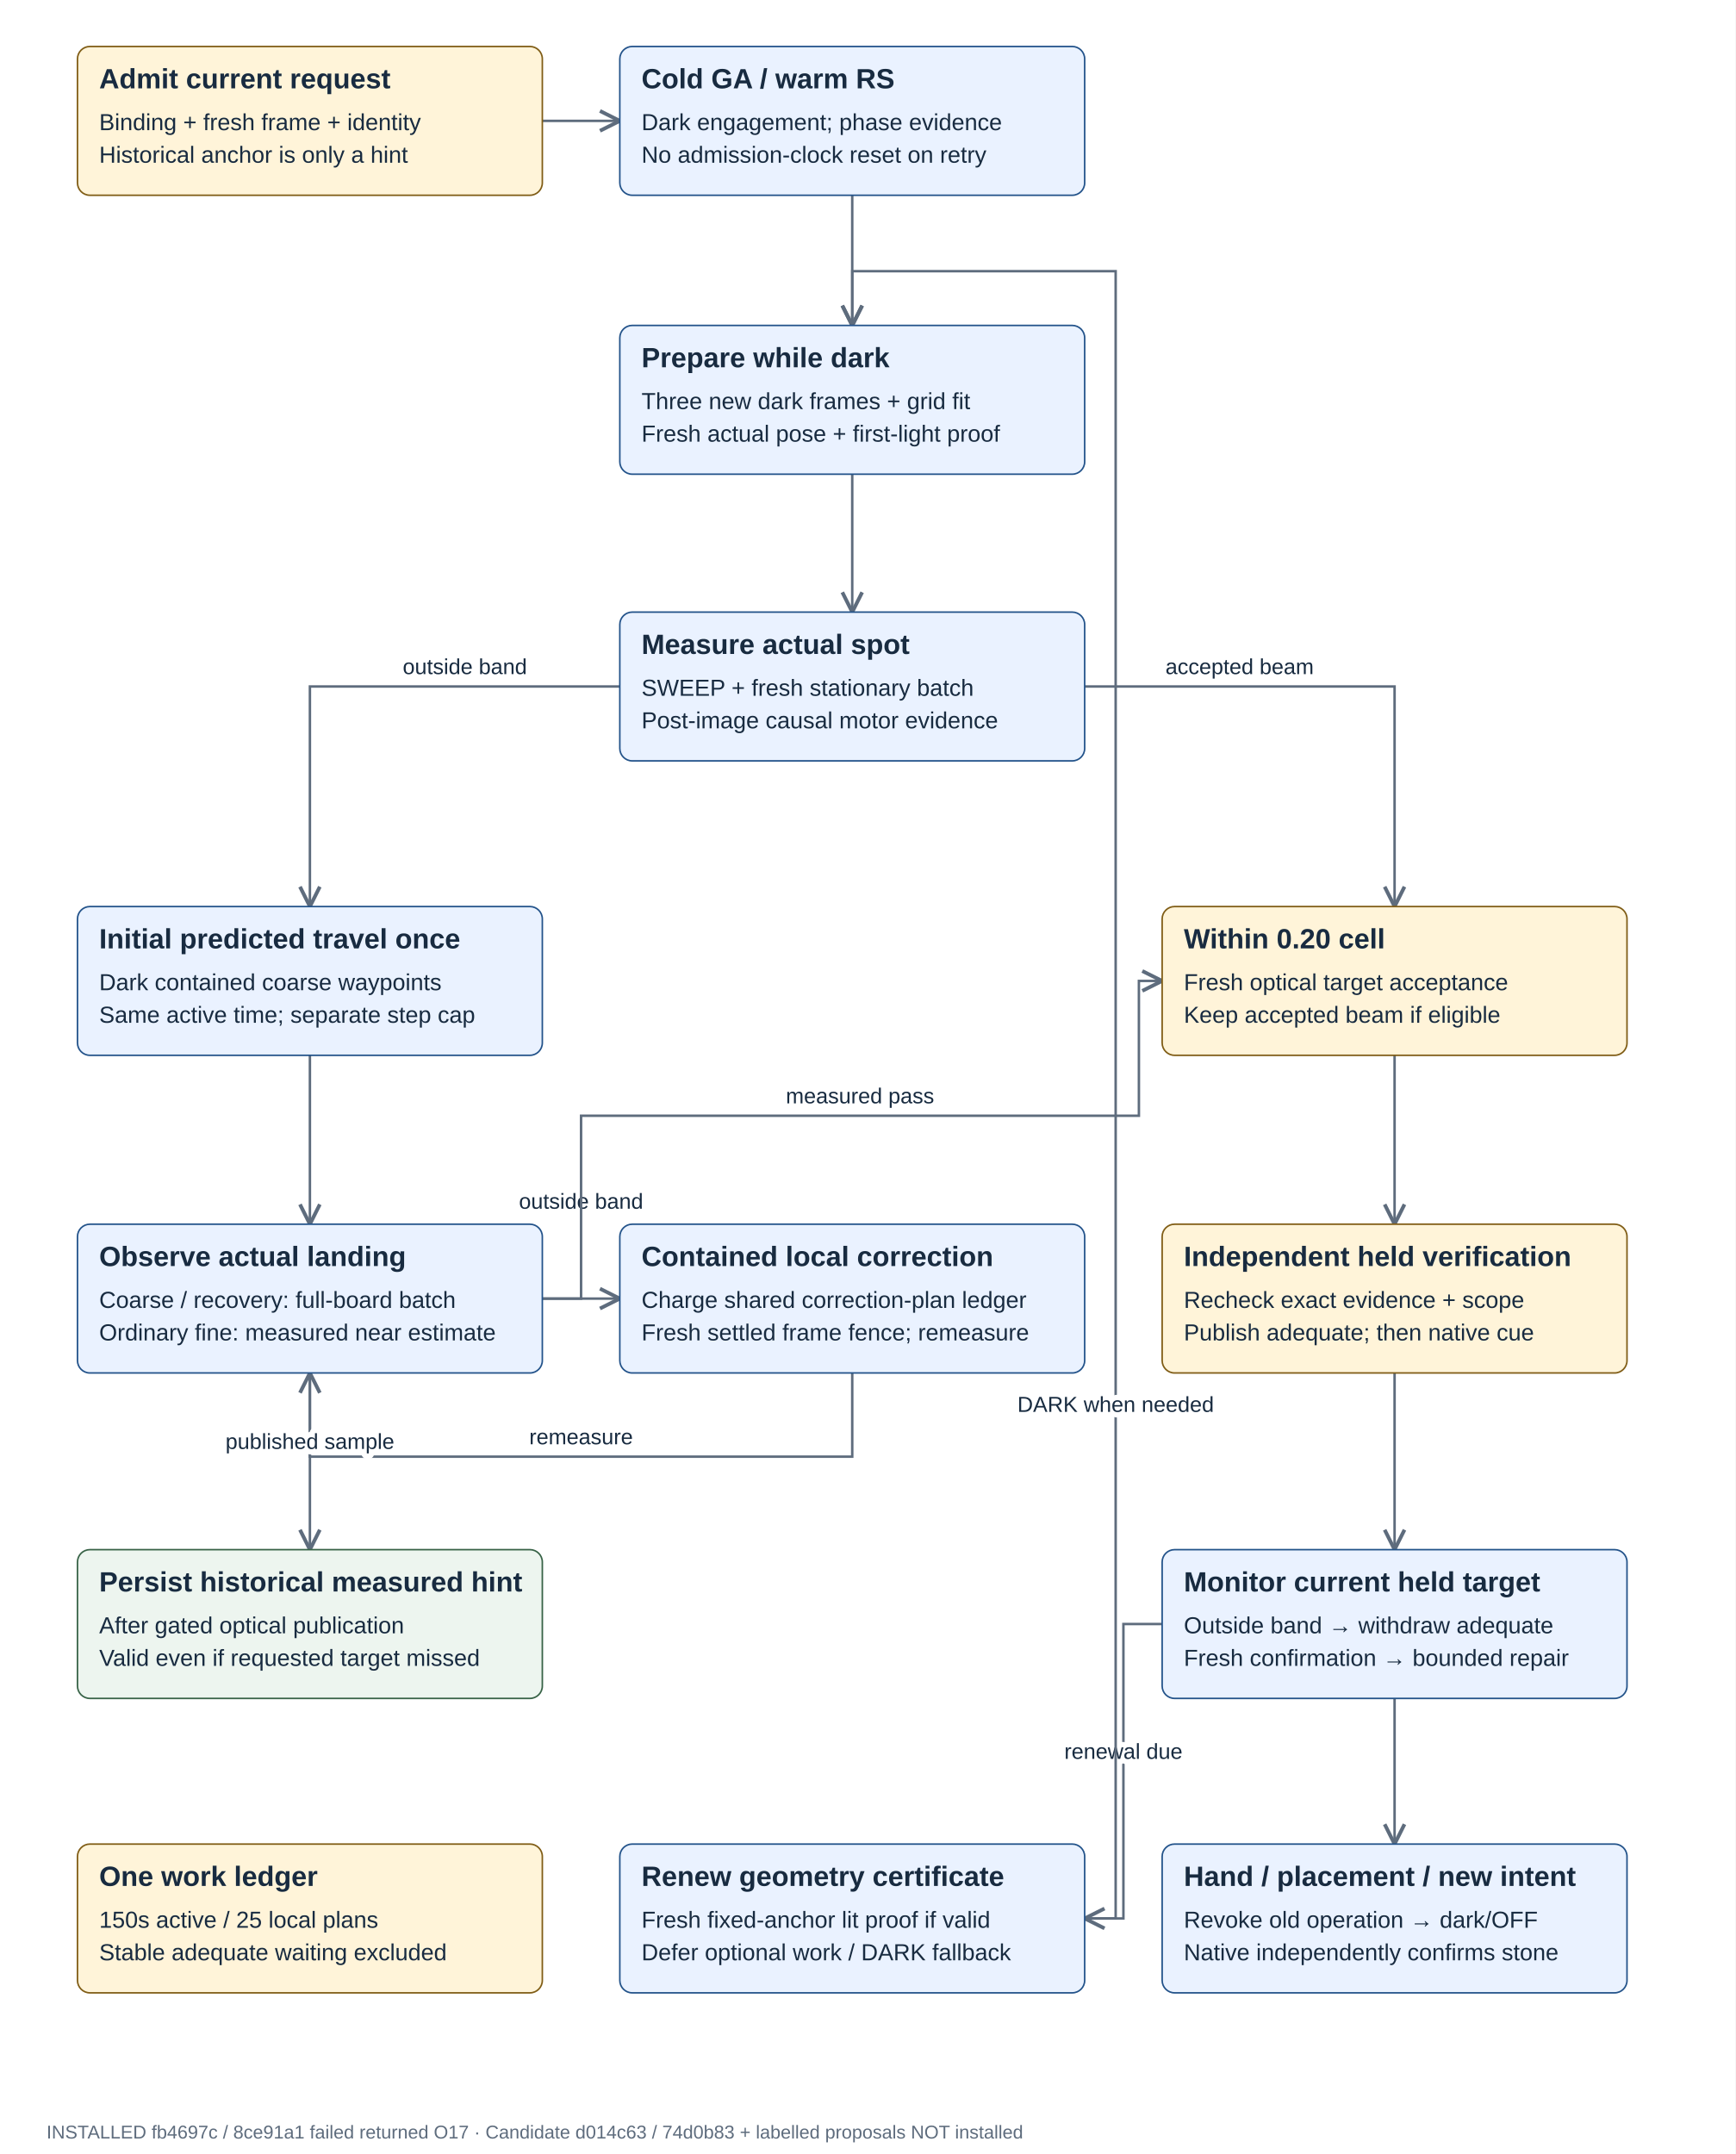
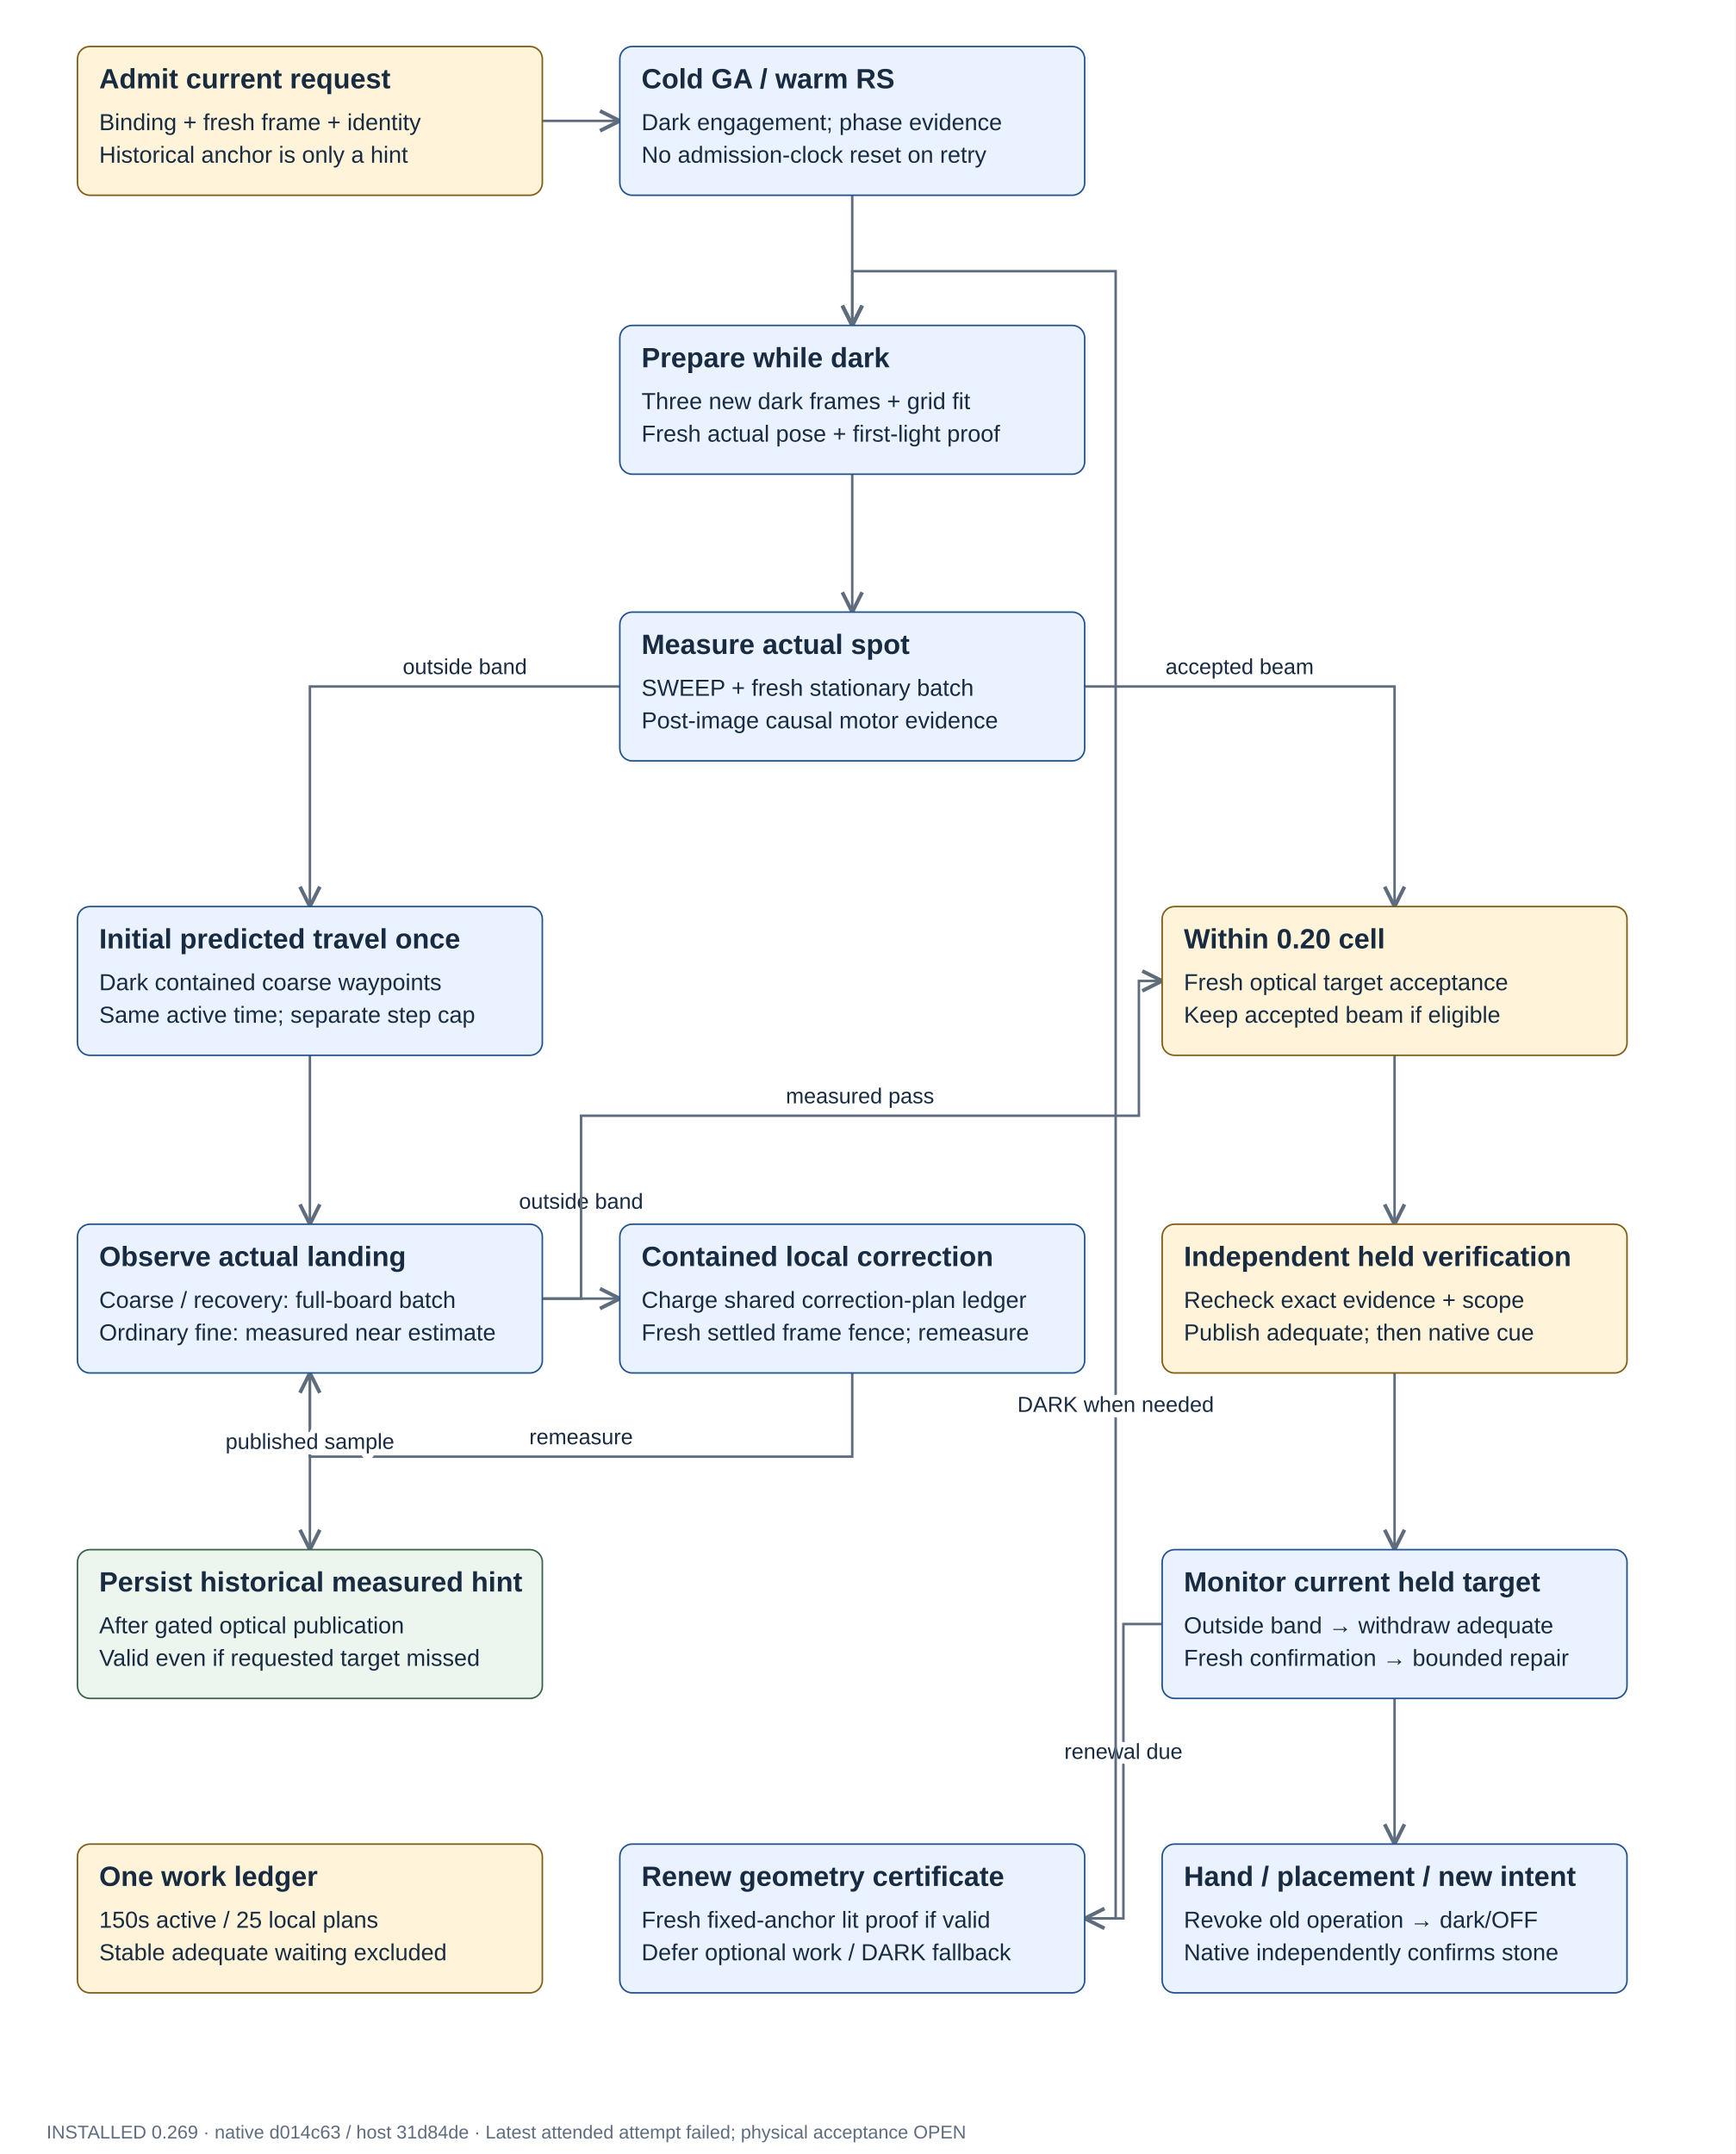
<svg xmlns="http://www.w3.org/2000/svg" viewBox="0 0 1120 1390" width="1120" height="1390" role="img" aria-labelledby="laser-title laser-desc">
  <defs>
    <marker id="arrow" markerWidth="10" markerHeight="10" refX="9" refY="5" orient="auto-start-reverse">
      <path d="M 1 1 L 9 5 L 1 9" fill="none" stroke="#5e6c7d" stroke-width="1.5" />
    </marker>
  </defs>
  <style>text{font-family:Arial,Helvetica,sans-serif;fill:#182b40}.edge-label{font-size:14px;paint-order:stroke;stroke:#fff;stroke-width:7px;stroke-linejoin:round}.node-title{font-size:18px;font-weight:600}.node-body{font-size:15px}</style>
  <rect width="100%" height="100%" fill="#fff" />
  <polyline points="350.0,78.0 400.0,78.0" fill="none" stroke="#5e6c7d" stroke-width="1.6" marker-end="url(#arrow)" />
  <polyline points="550.0,126.0 550.0,210.0" fill="none" stroke="#5e6c7d" stroke-width="1.6" marker-end="url(#arrow)" />
  <polyline points="550.0,306.0 550.0,395.0" fill="none" stroke="#5e6c7d" stroke-width="1.6" marker-end="url(#arrow)" />
  <polyline points="400.0,443.0 200,443 200.0,585.0" fill="none" stroke="#5e6c7d" stroke-width="1.6" marker-end="url(#arrow)" />
  <text class="edge-label" x="300.0" y="435.0" text-anchor="middle">outside band</text>
  <polyline points="700.0,443.0 900,443 900.0,585.0" fill="none" stroke="#5e6c7d" stroke-width="1.6" marker-end="url(#arrow)" />
  <text class="edge-label" x="800.0" y="435.0" text-anchor="middle">accepted beam</text>
  <polyline points="200.0,681.0 200.0,790.0" fill="none" stroke="#5e6c7d" stroke-width="1.6" marker-end="url(#arrow)" />
  <polyline points="350.0,838.0 400.0,838.0" fill="none" stroke="#5e6c7d" stroke-width="1.6" marker-end="url(#arrow)" />
  <text class="edge-label" x="375.0" y="780.0" text-anchor="middle">outside band</text>
  <polyline points="550.0,886.0 550,940 200,940 200.0,886.0" fill="none" stroke="#5e6c7d" stroke-width="1.6" marker-end="url(#arrow)" />
  <text class="edge-label" x="375.0" y="932.0" text-anchor="middle">remeasure</text>
  <polyline points="350.0,838.0 375,838 375,720 735,720 735,633 750.0,633.0" fill="none" stroke="#5e6c7d" stroke-width="1.6" marker-end="url(#arrow)" />
  <text class="edge-label" x="555.0" y="712.0" text-anchor="middle">measured pass</text>
  <polyline points="900.0,681.0 900.0,790.0" fill="none" stroke="#5e6c7d" stroke-width="1.6" marker-end="url(#arrow)" />
  <polyline points="900.0,886.0 900.0,1000.0" fill="none" stroke="#5e6c7d" stroke-width="1.6" marker-end="url(#arrow)" />
  <polyline points="900.0,1096.0 900.0,1190.0" fill="none" stroke="#5e6c7d" stroke-width="1.6" marker-end="url(#arrow)" />
  <polyline points="750.0,1048.0 725,1048 725,1238 700.0,1238.0" fill="none" stroke="#5e6c7d" stroke-width="1.6" marker-end="url(#arrow)" />
  <text class="edge-label" x="725.0" y="1135.0" text-anchor="middle">renewal due</text>
  <polyline points="700.0,1238.0 720,1238 720,175 550,175 550.0,210.0" fill="none" stroke="#5e6c7d" stroke-width="1.6" marker-end="url(#arrow)" />
  <text class="edge-label" x="720.0" y="911.1" text-anchor="middle">DARK when needed</text>
  <polyline points="200.0,886.0 200.0,1000.0" fill="none" stroke="#5e6c7d" stroke-width="1.6" marker-end="url(#arrow)" />
  <text class="edge-label" x="200.0" y="935.0" text-anchor="middle">published sample</text>
  <g data-node="admit">
    <rect x="50" y="30" width="300" height="96" rx="8" fill="#fff4d9" stroke="#805d16" />
    <text class="node-title" x="64" y="57">Admit current request</text>
    <text class="node-body" x="64" y="84">Binding + fresh frame + identity</text>
    <text class="node-body" x="64" y="105">Historical anchor is only a hint</text>
  </g>
  <g data-node="arm">
    <rect x="400" y="30" width="300" height="96" rx="8" fill="#eaf2ff" stroke="#23538a" />
    <text class="node-title" x="414" y="57">Cold GA / warm RS</text>
    <text class="node-body" x="414" y="84">Dark engagement; phase evidence</text>
    <text class="node-body" x="414" y="105">No admission-clock reset on retry</text>
  </g>
  <g data-node="prepare">
    <rect x="400" y="210" width="300" height="96" rx="8" fill="#eaf2ff" stroke="#23538a" />
    <text class="node-title" x="414" y="237">Prepare while dark</text>
    <text class="node-body" x="414" y="264">Three new dark frames + grid fit</text>
    <text class="node-body" x="414" y="285">Fresh actual pose + first-light proof</text>
  </g>
  <g data-node="initial">
    <rect x="400" y="395" width="300" height="96" rx="8" fill="#eaf2ff" stroke="#23538a" />
    <text class="node-title" x="414" y="422">Measure actual spot</text>
    <text class="node-body" x="414" y="449">SWEEP + fresh stationary batch</text>
    <text class="node-body" x="414" y="470">Post-image causal motor evidence</text>
  </g>
  <g data-node="coarse">
    <rect x="50" y="585" width="300" height="96" rx="8" fill="#eaf2ff" stroke="#23538a" />
    <text class="node-title" x="64" y="612">Initial predicted travel once</text>
    <text class="node-body" x="64" y="639">Dark contained coarse waypoints</text>
    <text class="node-body" x="64" y="660">Same active time; separate step cap</text>
  </g>
  <g data-node="observe">
    <rect x="50" y="790" width="300" height="96" rx="8" fill="#eaf2ff" stroke="#23538a" />
    <text class="node-title" x="64" y="817">Observe actual landing</text>
    <text class="node-body" x="64" y="844">Coarse / recovery: full-board batch</text>
    <text class="node-body" x="64" y="865">Ordinary fine: measured near estimate</text>
  </g>
  <g data-node="fine">
    <rect x="400" y="790" width="300" height="96" rx="8" fill="#eaf2ff" stroke="#23538a" />
    <text class="node-title" x="414" y="817">Contained local correction</text>
    <text class="node-body" x="414" y="844">Charge shared correction-plan ledger</text>
    <text class="node-body" x="414" y="865">Fresh settled frame fence; remeasure</text>
  </g>
  <g data-node="accept">
    <rect x="750" y="585" width="300" height="96" rx="8" fill="#fff4d9" stroke="#805d16" />
    <text class="node-title" x="764" y="612">Within 0.20 cell</text>
    <text class="node-body" x="764" y="639">Fresh optical target acceptance</text>
    <text class="node-body" x="764" y="660">Keep accepted beam if eligible</text>
  </g>
  <g data-node="hold">
    <rect x="750" y="790" width="300" height="96" rx="8" fill="#fff4d9" stroke="#805d16" />
    <text class="node-title" x="764" y="817">Independent held verification</text>
    <text class="node-body" x="764" y="844">Recheck exact evidence + scope</text>
    <text class="node-body" x="764" y="865">Publish adequate; then native cue</text>
  </g>
  <g data-node="monitor">
    <rect x="750" y="1000" width="300" height="96" rx="8" fill="#eaf2ff" stroke="#23538a" />
    <text class="node-title" x="764" y="1027">Monitor current held target</text>
    <text class="node-body" x="764" y="1054">Outside band → withdraw adequate</text>
    <text class="node-body" x="764" y="1075">Fresh confirmation → bounded repair</text>
  </g>
  <g data-node="renew">
    <rect x="400" y="1190" width="300" height="96" rx="8" fill="#eaf2ff" stroke="#23538a" />
    <text class="node-title" x="414" y="1217">Renew geometry certificate</text>
    <text class="node-body" x="414" y="1244">Fresh fixed-anchor lit proof if valid</text>
    <text class="node-body" x="414" y="1265">Defer optional work / DARK fallback</text>
  </g>
  <g data-node="anchor">
    <rect x="50" y="1000" width="300" height="96" rx="8" fill="#edf5ef" stroke="#386347" />
    <text class="node-title" x="64" y="1027">Persist historical measured hint</text>
    <text class="node-body" x="64" y="1054">After gated optical publication</text>
    <text class="node-body" x="64" y="1075">Valid even if requested target missed</text>
  </g>
  <g data-node="placement">
    <rect x="750" y="1190" width="300" height="96" rx="8" fill="#eaf2ff" stroke="#23538a" />
    <text class="node-title" x="764" y="1217">Hand / placement / new intent</text>
    <text class="node-body" x="764" y="1244">Revoke old operation → dark/OFF</text>
    <text class="node-body" x="764" y="1265">Native independently confirms stone</text>
  </g>
  <g data-node="budget">
    <rect x="50" y="1190" width="300" height="96" rx="8" fill="#fff4d9" stroke="#805d16" />
    <text class="node-title" x="64" y="1217">One work ledger</text>
    <text class="node-body" x="64" y="1244">150s active / 25 local plans</text>
    <text class="node-body" x="64" y="1265">Stable adequate waiting excluded</text>
  </g>
-   <text x="30" y="1380" style="font-size:12px;fill:#5e6c7d">INSTALLED fb4697c / 8ce91a1 failed returned O17 · Candidate d014c63 / 74d0b83 + labelled proposals NOT installed</text>
+   <text x="30" y="1380" style="font-size:12px;fill:#5e6c7d">INSTALLED 0.269 · native d014c63 / host 31d84de · Latest attended attempt failed; physical acceptance OPEN</text>
</svg>
